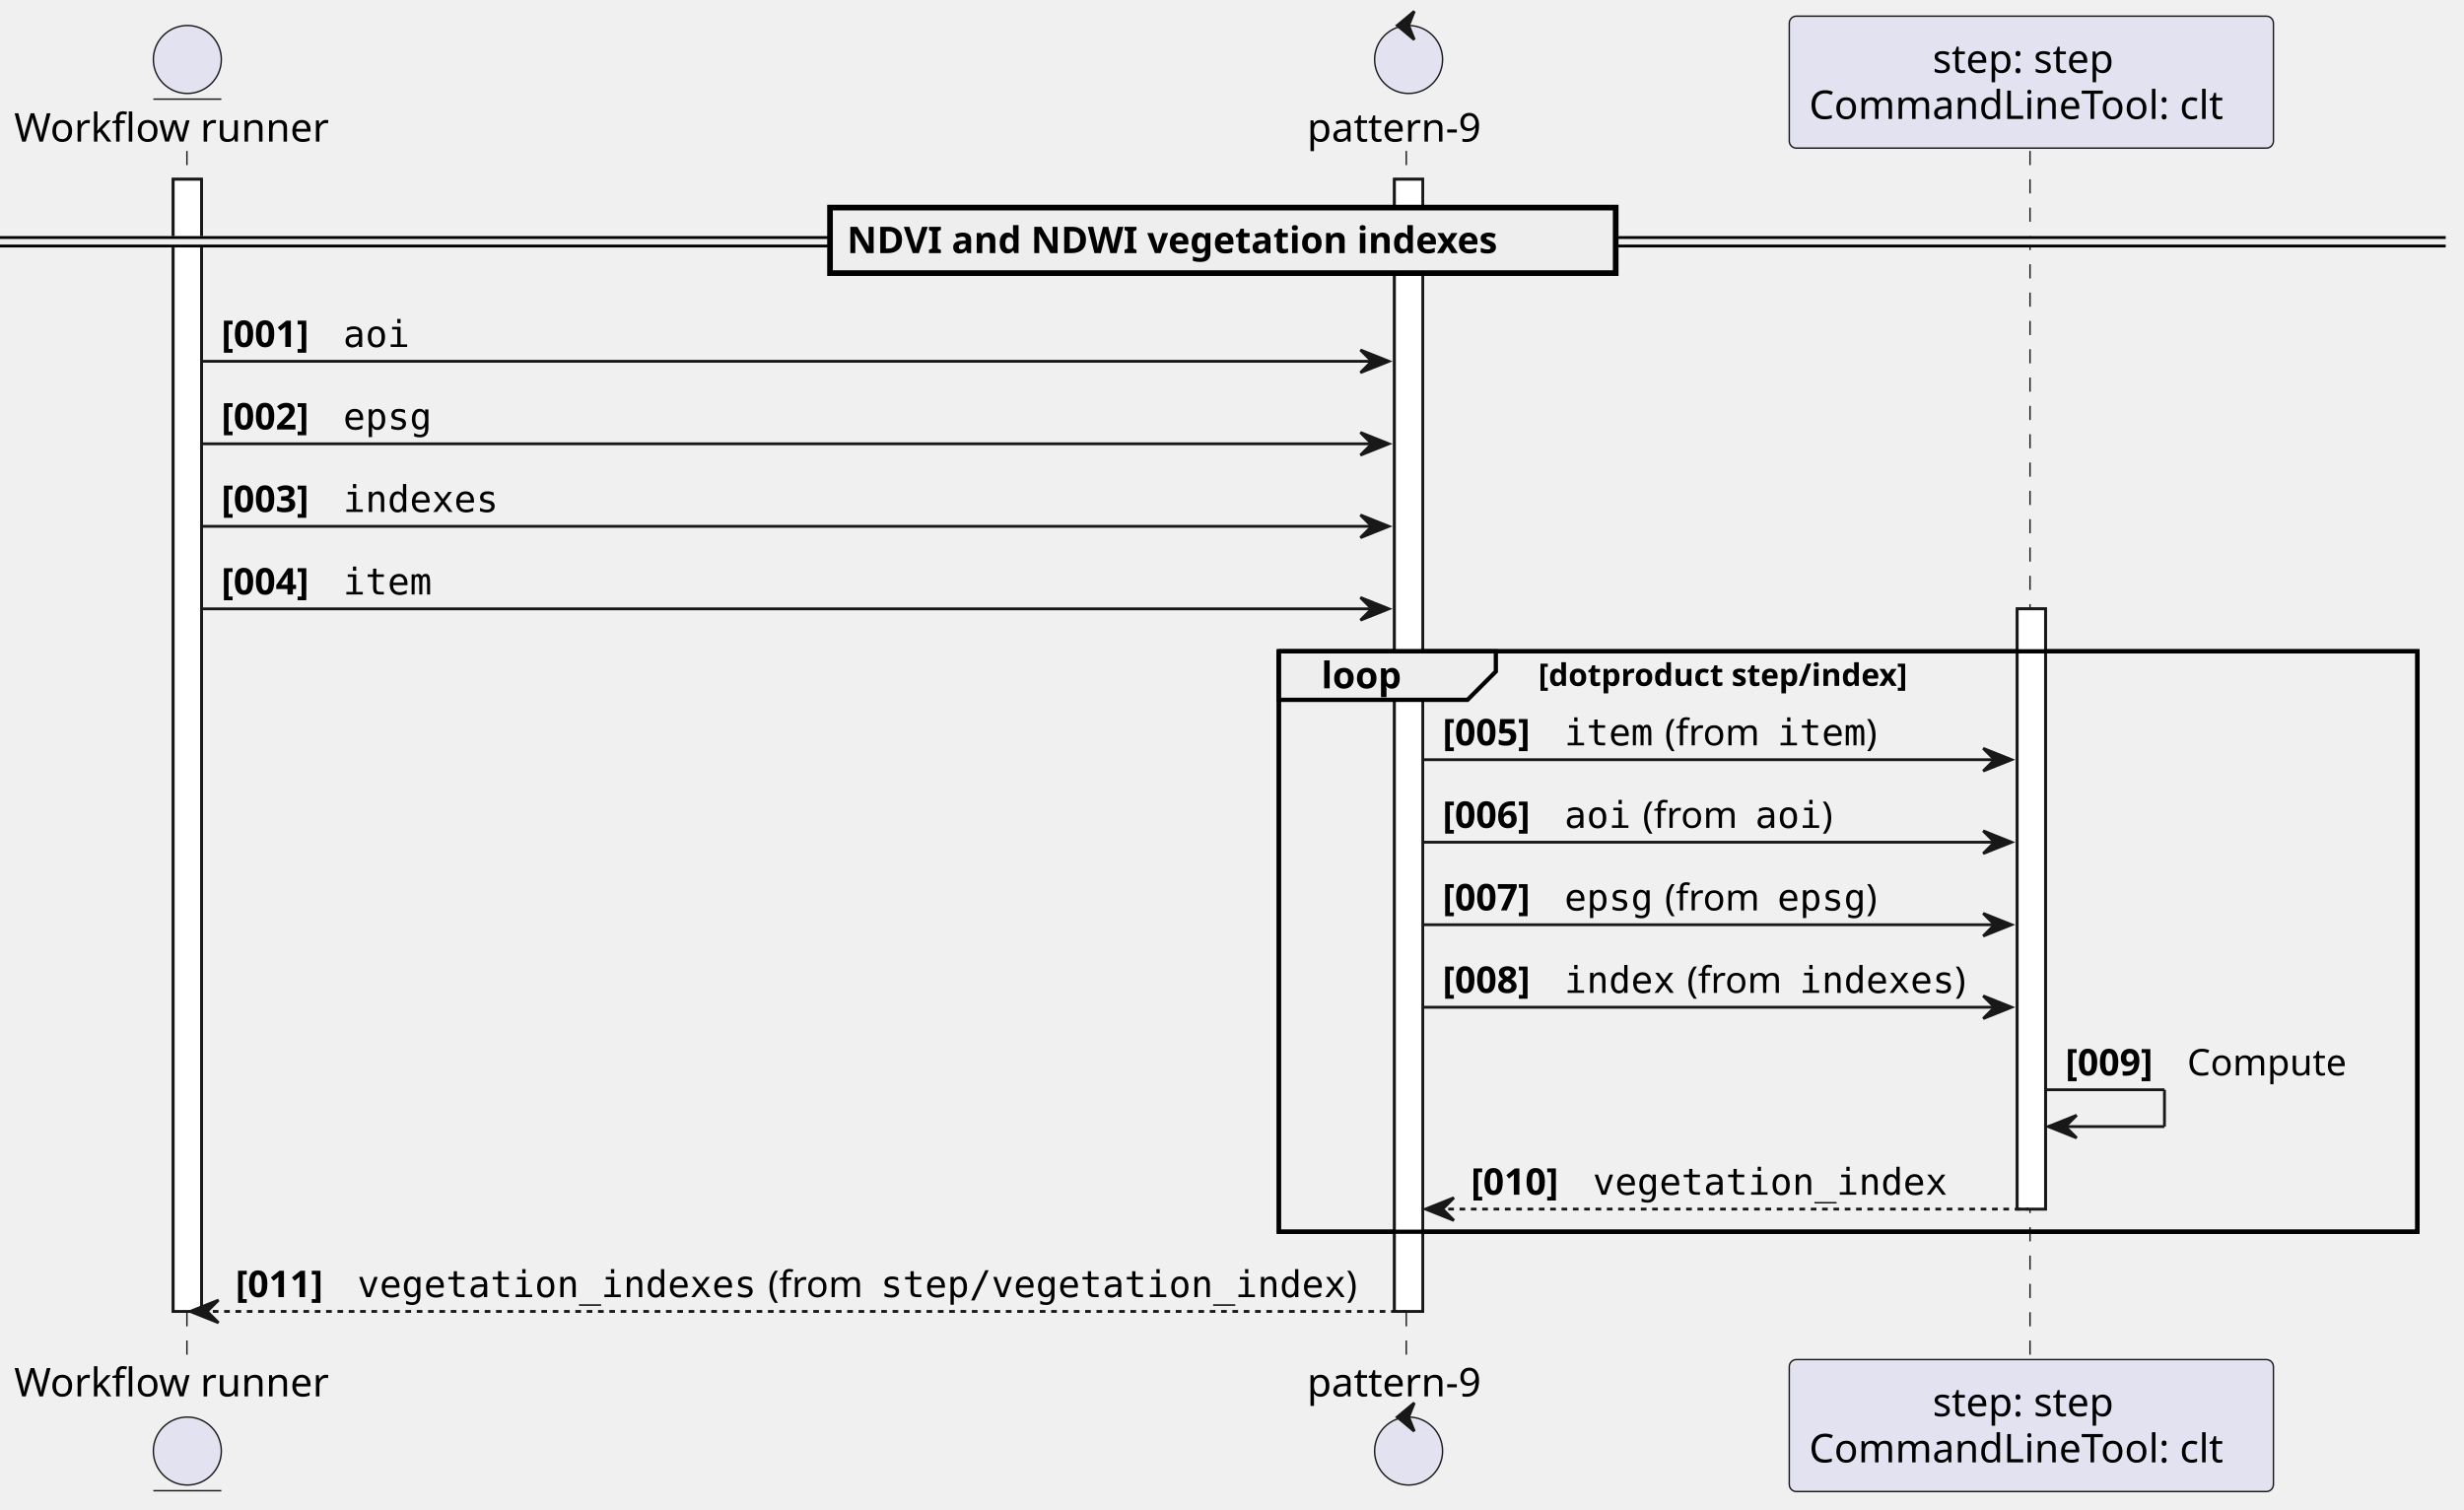
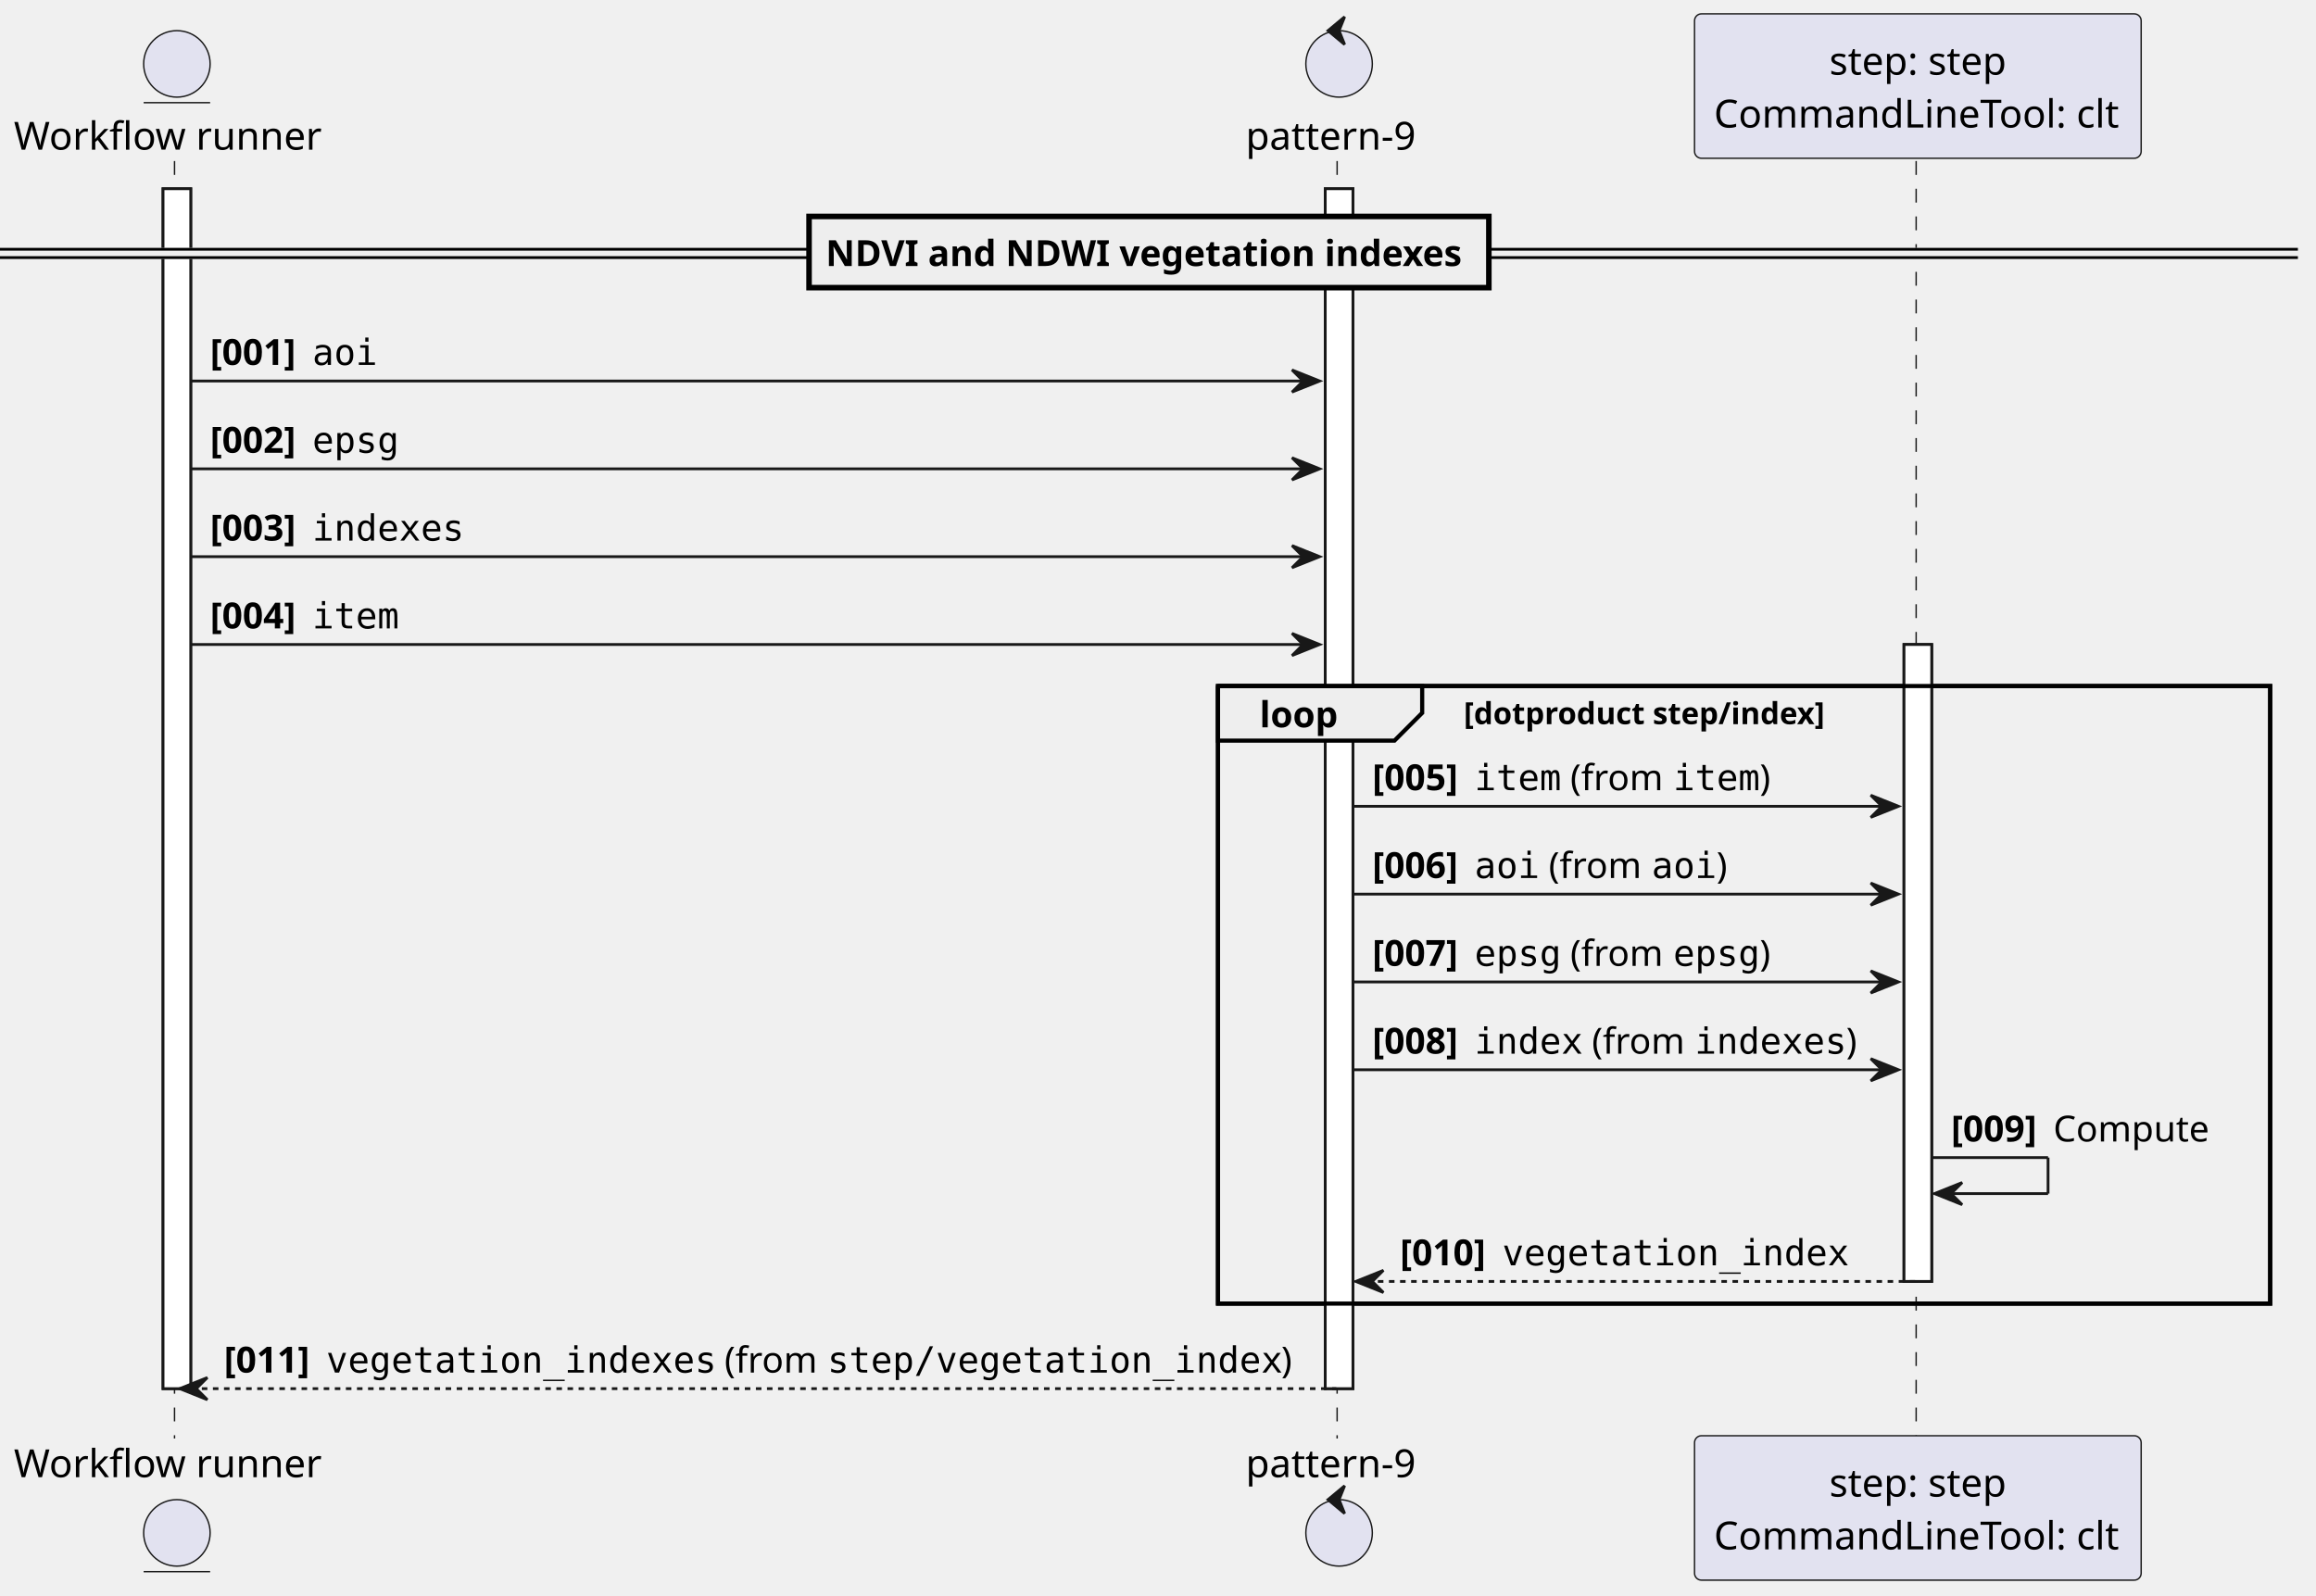
- <svg xmlns="http://www.w3.org/2000/svg" contentStyleType="text/css" data-diagram-type="SEQUENCE" height="533px" preserveAspectRatio="none" style="width:870px;height:533px;background:#FFFFFF;" version="1.1" viewBox="0 0 870 533" width="870px" zoomAndPan="magnify">
+ <svg xmlns="http://www.w3.org/2000/svg" contentStyleType="text/css" data-diagram-type="SEQUENCE" height="576px" preserveAspectRatio="none" style="width:836px;height:576px;background:#FFFFFF;" version="1.1" viewBox="0 0 836 576" width="836px" zoomAndPan="magnify">
  <defs />
  <g>
    <g>
-       <rect fill="#FFFFFF" height="399.727" style="stroke:#181818;stroke-width:1;" width="10" x="61.15" y="63.297" />
+       <rect fill="#FFFFFF" height="433.178" style="stroke:#181818;stroke-width:1;" width="10" x="58.853" y="68.136" />
    </g>
    <g>
-       <rect fill="#FFFFFF" height="399.727" style="stroke:#181818;stroke-width:1;" width="10" x="492.356" y="63.297" />
+       <rect fill="#FFFFFF" height="433.178" style="stroke:#181818;stroke-width:1;" width="10" x="478.367" y="68.136" />
    </g>
    <g>
-       <rect fill="#FFFFFF" height="211.93" style="stroke:#181818;stroke-width:1;" width="10" x="712.241" y="214.961" />
+       <rect fill="#FFFFFF" height="229.942" style="stroke:#181818;stroke-width:1;" width="10" x="687.282" y="232.666" />
    </g>
-     <rect fill="none" height="204.93" style="stroke:#000000;stroke-width:1.5;" width="402.008" x="451.533" y="229.961" />
-     <g class="participant-lifeline" data-entity-uid="part1" data-qualified-name="wfrunner" id="part1-lifeline">
-       <g>
-         <rect fill="#000000" fill-opacity="0" height="427.727" width="8" x="62.15" y="53.297" />
-         <line style="stroke:#181818;stroke-width:0.5;stroke-dasharray:5,5;" x1="66" x2="66" y1="53.297" y2="481.023" />
-       </g>
-     </g>
-     <g class="participant-lifeline" data-entity-uid="part2" data-qualified-name="pattern_9_or" id="part2-lifeline">
-       <g>
-         <rect fill="#000000" fill-opacity="0" height="427.727" width="8" x="493.356" y="53.297" />
-         <line style="stroke:#181818;stroke-width:0.5;stroke-dasharray:5,5;" x1="496.533" x2="496.533" y1="53.297" y2="481.023" />
-       </g>
-     </g>
-     <g class="participant-lifeline" data-entity-uid="part3" data-qualified-name="pattern_9_or__step" id="part3-lifeline">
-       <g>
-         <rect fill="#000000" fill-opacity="0" height="427.727" width="8" x="713.241" y="53.297" />
-         <line style="stroke:#181818;stroke-width:0.5;stroke-dasharray:5,5;" x1="716.768" x2="716.768" y1="53.297" y2="481.023" />
-       </g>
-     </g>
-     <g class="participant participant-head" data-entity-uid="part1" data-qualified-name="wfrunner" id="part1-head">
-       <text fill="#000000" font-family="sans-serif" font-size="14" lengthAdjust="spacing" textLength="116.3" x="5" y="49.995">Workflow runner</text>
-       <ellipse cx="66.15" cy="21" fill="#E2E2F0" rx="12" ry="12" style="stroke:#181818;stroke-width:0.5;" />
-       <line style="stroke:#181818;stroke-width:0.5;" x1="54.15" x2="78.15" y1="35" y2="35" />
-     </g>
-     <g class="participant participant-tail" data-entity-uid="part1" data-qualified-name="wfrunner" id="part1-tail">
-       <text fill="#000000" font-family="sans-serif" font-size="14" lengthAdjust="spacing" textLength="116.3" x="5" y="493.019">Workflow runner</text>
-       <ellipse cx="66.15" cy="512.32" fill="#E2E2F0" rx="12" ry="12" style="stroke:#181818;stroke-width:0.5;" />
-       <line style="stroke:#181818;stroke-width:0.5;" x1="54.15" x2="78.15" y1="526.32" y2="526.32" />
-     </g>
-     <g class="participant participant-head" data-entity-uid="part2" data-qualified-name="pattern_9_or" id="part2-head">
-       <text fill="#000000" font-family="sans-serif" font-size="14" lengthAdjust="spacing" textLength="65.645" x="461.533" y="49.995">pattern-9</text>
-       <ellipse cx="497.356" cy="21" fill="#E2E2F0" rx="12" ry="12" style="stroke:#181818;stroke-width:0.5;" />
-       <polygon fill="#181818" points="493.356,9,499.356,4,497.356,9,499.356,14,493.356,9" style="stroke:#181818;stroke-width:1;" />
-     </g>
-     <g class="participant participant-tail" data-entity-uid="part2" data-qualified-name="pattern_9_or" id="part2-tail">
-       <text fill="#000000" font-family="sans-serif" font-size="14" lengthAdjust="spacing" textLength="65.645" x="461.533" y="493.019">pattern-9</text>
-       <ellipse cx="497.356" cy="512.32" fill="#E2E2F0" rx="12" ry="12" style="stroke:#181818;stroke-width:0.5;" />
-       <polygon fill="#181818" points="493.356,500.32,499.356,495.32,497.356,500.32,499.356,505.32,493.356,500.32" style="stroke:#181818;stroke-width:1;" />
-     </g>
-     <g class="participant participant-head" data-entity-uid="part3" data-qualified-name="pattern_9_or__step" id="part3-head">
-       <rect fill="#E2E2F0" height="46.594" rx="2.5" ry="2.5" style="stroke:#181818;stroke-width:0.5;" width="170.946" x="631.768" y="5.703" />
-       <text fill="#000000" font-family="sans-serif" font-size="14" lengthAdjust="spacing" textLength="69.733" x="682.375" y="25.698">step: step</text>
-       <text fill="#000000" font-family="sans-serif" font-size="14" lengthAdjust="spacing" textLength="156.946" x="638.768" y="41.995">CommandLineTool: clt</text>
-     </g>
-     <g class="participant participant-tail" data-entity-uid="part3" data-qualified-name="pattern_9_or__step" id="part3-tail">
-       <rect fill="#E2E2F0" height="46.594" rx="2.5" ry="2.5" style="stroke:#181818;stroke-width:0.5;" width="170.946" x="631.768" y="480.023" />
-       <text fill="#000000" font-family="sans-serif" font-size="14" lengthAdjust="spacing" textLength="69.733" x="682.375" y="500.019">step: step</text>
-       <text fill="#000000" font-family="sans-serif" font-size="14" lengthAdjust="spacing" textLength="156.946" x="638.768" y="516.315">CommandLineTool: clt</text>
+     <rect fill="none" height="222.942" style="stroke:#000000;stroke-width:1.5;" width="379.807" x="439.658" y="247.666" />
+     <g>
+       <rect fill="#000000" fill-opacity="0" height="461.178" width="8" x="59.853" y="58.136" />
+       <line style="stroke:#181818;stroke-width:0.5;stroke-dasharray:5,5;" x1="63" x2="63" y1="58.136" y2="519.314" />
    </g>
    <g>
-       <rect fill="#FFFFFF" height="399.727" style="stroke:#181818;stroke-width:1;" width="10" x="61.15" y="63.297" />
+       <rect fill="#000000" fill-opacity="0" height="461.178" width="8" x="479.367" y="58.136" />
+       <line style="stroke:#181818;stroke-width:0.5;stroke-dasharray:5,5;" x1="482.658" x2="482.658" y1="58.136" y2="519.314" />
    </g>
    <g>
-       <rect fill="#FFFFFF" height="399.727" style="stroke:#181818;stroke-width:1;" width="10" x="492.356" y="63.297" />
+       <rect fill="#000000" fill-opacity="0" height="461.178" width="8" x="688.282" y="58.136" />
+       <line style="stroke:#181818;stroke-width:0.5;stroke-dasharray:5,5;" x1="691.67" x2="691.67" y1="58.136" y2="519.314" />
+     </g>
+     <g class="participant participant-head" data-participant="wfrunner">
+       <text fill="#000000" font-family="sans-serif" font-size="14" lengthAdjust="spacing" textLength="111.706" x="5" y="54.034">Workflow runner</text>
+       <ellipse cx="63.853" cy="23.068" fill="#E2E2F0" rx="12" ry="12" style="stroke:#181818;stroke-width:0.5;" />
+       <line style="stroke:#181818;stroke-width:0.5;" x1="51.853" x2="75.853" y1="37.068" y2="37.068" />
+     </g>
+     <g class="participant participant-tail" data-participant="wfrunner">
+       <text fill="#000000" font-family="sans-serif" font-size="14" lengthAdjust="spacing" textLength="111.706" x="5" y="533.28">Workflow runner</text>
+       <ellipse cx="63.853" cy="553.382" fill="#E2E2F0" rx="12" ry="12" style="stroke:#181818;stroke-width:0.5;" />
+       <line style="stroke:#181818;stroke-width:0.5;" x1="51.853" x2="75.853" y1="567.382" y2="567.382" />
+     </g>
+     <g class="participant participant-head" data-participant="pattern_9_or">
+       <text fill="#000000" font-family="sans-serif" font-size="14" lengthAdjust="spacing" textLength="61.418" x="449.658" y="54.034">pattern-9</text>
+       <ellipse cx="483.367" cy="23.068" fill="#E2E2F0" rx="12" ry="12" style="stroke:#181818;stroke-width:0.5;" />
+       <polygon fill="#181818" points="479.367,11.068,485.367,6.068,483.367,11.068,485.367,16.068,479.367,11.068" style="stroke:#181818;stroke-width:1;" />
+     </g>
+     <g class="participant participant-tail" data-participant="pattern_9_or">
+       <text fill="#000000" font-family="sans-serif" font-size="14" lengthAdjust="spacing" textLength="61.418" x="449.658" y="533.28">pattern-9</text>
+       <ellipse cx="483.367" cy="553.382" fill="#E2E2F0" rx="12" ry="12" style="stroke:#181818;stroke-width:0.5;" />
+       <polygon fill="#181818" points="479.367,541.382,485.367,536.382,483.367,541.382,485.367,546.382,479.367,541.382" style="stroke:#181818;stroke-width:1;" />
+     </g>
+     <g class="participant participant-head" data-participant="pattern_9_or__step">
+       <rect fill="#E2E2F0" height="52.136" rx="2.5" ry="2.5" style="stroke:#181818;stroke-width:0.5;" width="161.223" x="611.67" y="5" />
+       <text fill="#000000" font-family="sans-serif" font-size="14" lengthAdjust="spacing" textLength="63.924" x="660.32" y="26.966">step: step</text>
+       <text fill="#000000" font-family="sans-serif" font-size="14" lengthAdjust="spacing" textLength="147.223" x="618.67" y="46.034">CommandLineTool: clt</text>
+     </g>
+     <g class="participant participant-tail" data-participant="pattern_9_or__step">
+       <rect fill="#E2E2F0" height="52.136" rx="2.5" ry="2.5" style="stroke:#181818;stroke-width:0.5;" width="161.223" x="611.67" y="518.314" />
+       <text fill="#000000" font-family="sans-serif" font-size="14" lengthAdjust="spacing" textLength="63.924" x="660.32" y="540.28">step: step</text>
+       <text fill="#000000" font-family="sans-serif" font-size="14" lengthAdjust="spacing" textLength="147.223" x="618.67" y="559.348">CommandLineTool: clt</text>
    </g>
    <g>
-       <rect fill="#FFFFFF" height="211.93" style="stroke:#181818;stroke-width:1;" width="10" x="712.241" y="214.961" />
+       <rect fill="#FFFFFF" height="433.178" style="stroke:#181818;stroke-width:1;" width="10" x="58.853" y="68.136" />
    </g>
-     <rect fill="#EEEEEE" height="3" style="stroke:#EEEEEE;stroke-width:1;" width="863.541" x="0" y="83.863" />
-     <line style="stroke:#000000;stroke-width:1;" x1="0" x2="863.541" y1="83.863" y2="83.863" />
-     <line style="stroke:#000000;stroke-width:1;" x1="0" x2="863.541" y1="86.863" y2="86.863" />
-     <rect fill="#EEEEEE" height="23.133" style="stroke:#000000;stroke-width:2;" width="277.409" x="293.066" y="73.297" />
-     <text fill="#000000" font-family="sans-serif" font-size="13" font-weight="bold" lengthAdjust="spacing" textLength="258.883" x="299.066" y="89.364">NDVI and NDWI vegetation indexes</text>
-     <g class="message" data-entity-1="part1" data-entity-2="part2" id="msg1">
-       <polygon fill="#181818" points="480.356,123.562,490.356,127.562,480.356,131.562,484.356,127.562" style="stroke:#181818;stroke-width:1;" />
-       <line style="stroke:#181818;stroke-width:1;" x1="71.15" x2="486.356" y1="127.562" y2="127.562" />
-       <text fill="#000000" font-family="sans-serif" font-size="13" font-weight="bold" lengthAdjust="spacing" textLength="39.019" x="78.15" y="122.497">[001]</text>
-       <text fill="#000000" font-family="monospace" font-size="13" lengthAdjust="spacing" textLength="23.48" x="121.169" y="122.497">aoi</text>
+     <g>
+       <rect fill="#FFFFFF" height="433.178" style="stroke:#181818;stroke-width:1;" width="10" x="478.367" y="68.136" />
    </g>
-     <g class="message" data-entity-1="part1" data-entity-2="part2" id="msg2">
-       <polygon fill="#181818" points="480.356,152.695,490.356,156.695,480.356,160.695,484.356,156.695" style="stroke:#181818;stroke-width:1;" />
-       <line style="stroke:#181818;stroke-width:1;" x1="71.15" x2="486.356" y1="156.695" y2="156.695" />
-       <text fill="#000000" font-family="sans-serif" font-size="13" font-weight="bold" lengthAdjust="spacing" textLength="39.019" x="78.15" y="151.629">[002]</text>
-       <text fill="#000000" font-family="monospace" font-size="13" lengthAdjust="spacing" textLength="31.307" x="121.169" y="151.629">epsg</text>
+     <g>
+       <rect fill="#FFFFFF" height="229.942" style="stroke:#181818;stroke-width:1;" width="10" x="687.282" y="232.666" />
    </g>
-     <g class="message" data-entity-1="part1" data-entity-2="part2" id="msg3">
-       <polygon fill="#181818" points="480.356,181.828,490.356,185.828,480.356,189.828,484.356,185.828" style="stroke:#181818;stroke-width:1;" />
-       <line style="stroke:#181818;stroke-width:1;" x1="71.15" x2="486.356" y1="185.828" y2="185.828" />
-       <text fill="#000000" font-family="sans-serif" font-size="13" font-weight="bold" lengthAdjust="spacing" textLength="39.019" x="78.15" y="180.762">[003]</text>
-       <text fill="#000000" font-family="monospace" font-size="13" lengthAdjust="spacing" textLength="54.787" x="121.169" y="180.762">indexes</text>
+     <rect fill="#EEEEEE" height="3" style="stroke:#EEEEEE;stroke-width:1;" width="829.465" x="0" y="89.989" />
+     <line style="stroke:#000000;stroke-width:1;" x1="0" x2="829.465" y1="89.989" y2="89.989" />
+     <line style="stroke:#000000;stroke-width:1;" x1="0" x2="829.465" y1="92.989" y2="92.989" />
+     <rect fill="#EEEEEE" height="25.706" style="stroke:#000000;stroke-width:2;" width="245.387" x="292.039" y="78.136" />
+     <text fill="#000000" font-family="sans-serif" font-size="13" font-weight="bold" lengthAdjust="spacing" textLength="228.007" x="298.039" y="96.033">NDVI and NDWI vegetation indexes</text>
+     <g class="message" data-participant-1="wfrunner" data-participant-2="pattern_9_or">
+       <polygon fill="#181818" points="466.367,133.548,476.367,137.548,466.367,141.548,470.367,137.548" style="stroke:#181818;stroke-width:1;" />
+       <line style="stroke:#181818;stroke-width:1;" x1="68.853" x2="472.367" y1="137.548" y2="137.548" />
+       <text fill="#000000" font-family="sans-serif" font-size="13" font-weight="bold" lengthAdjust="spacing" textLength="32.893" x="75.853" y="131.739">[001]</text>
+       <text fill="#000000" font-family="monospace" font-size="13" lengthAdjust="spacing" textLength="23.4" x="112.746" y="131.739">aoi</text>
    </g>
-     <g class="message" data-entity-1="part1" data-entity-2="part2" id="msg4">
-       <polygon fill="#181818" points="480.356,210.961,490.356,214.961,480.356,218.961,484.356,214.961" style="stroke:#181818;stroke-width:1;" />
-       <line style="stroke:#181818;stroke-width:1;" x1="71.15" x2="486.356" y1="214.961" y2="214.961" />
-       <text fill="#000000" font-family="sans-serif" font-size="13" font-weight="bold" lengthAdjust="spacing" textLength="39.019" x="78.15" y="209.895">[004]</text>
-       <text fill="#000000" font-family="monospace" font-size="13" lengthAdjust="spacing" textLength="31.307" x="121.169" y="209.895">item</text>
+     <g class="message" data-participant-1="wfrunner" data-participant-2="pattern_9_or">
+       <polygon fill="#181818" points="466.367,165.254,476.367,169.254,466.367,173.254,470.367,169.254" style="stroke:#181818;stroke-width:1;" />
+       <line style="stroke:#181818;stroke-width:1;" x1="68.853" x2="472.367" y1="169.254" y2="169.254" />
+       <text fill="#000000" font-family="sans-serif" font-size="13" font-weight="bold" lengthAdjust="spacing" textLength="32.893" x="75.853" y="163.445">[002]</text>
+       <text fill="#000000" font-family="monospace" font-size="13" lengthAdjust="spacing" textLength="31.2" x="112.746" y="163.445">epsg</text>
    </g>
-     <path d="M451.533,229.961 L528.157,229.961 L528.157,237.094 L518.157,247.094 L451.533,247.094 L451.533,229.961" fill="#EEEEEE" style="stroke:#000000;stroke-width:1.5;" />
-     <rect fill="none" height="204.93" style="stroke:#000000;stroke-width:1.5;" width="402.008" x="451.533" y="229.961" />
-     <text fill="#000000" font-family="sans-serif" font-size="13" font-weight="bold" lengthAdjust="spacing" textLength="31.624" x="466.533" y="243.028">loop</text>
-     <text fill="#000000" font-family="sans-serif" font-size="11" font-weight="bold" lengthAdjust="spacing" textLength="148.102" x="543.157" y="242.171">[dotproduct step/index]</text>
-     <g class="message" data-entity-1="part2" data-entity-2="part3" id="msg5">
-       <polygon fill="#181818" points="700.241,264.227,710.241,268.227,700.241,272.227,704.241,268.227" style="stroke:#181818;stroke-width:1;" />
-       <line style="stroke:#181818;stroke-width:1;" x1="502.356" x2="706.241" y1="268.227" y2="268.227" />
-       <text fill="#000000" font-family="sans-serif" font-size="13" font-weight="bold" lengthAdjust="spacing" textLength="39.019" x="509.356" y="263.161">[005]</text>
-       <text fill="#000000" font-family="monospace" font-size="13" lengthAdjust="spacing" textLength="31.307" x="552.375" y="263.161">item</text>
-       <text fill="#000000" font-family="sans-serif" font-size="13" lengthAdjust="spacing" textLength="35.61" x="587.813" y="263.161">(from</text>
-       <text fill="#000000" font-family="monospace" font-size="13" lengthAdjust="spacing" textLength="31.307" x="627.556" y="263.161">item</text>
-       <text fill="#000000" font-family="sans-serif" font-size="13" lengthAdjust="spacing" textLength="5.072" x="658.863" y="263.161">)</text>
+     <g class="message" data-participant-1="wfrunner" data-participant-2="pattern_9_or">
+       <polygon fill="#181818" points="466.367,196.96,476.367,200.96,466.367,204.96,470.367,200.96" style="stroke:#181818;stroke-width:1;" />
+       <line style="stroke:#181818;stroke-width:1;" x1="68.853" x2="472.367" y1="200.96" y2="200.96" />
+       <text fill="#000000" font-family="sans-serif" font-size="13" font-weight="bold" lengthAdjust="spacing" textLength="32.893" x="75.853" y="195.151">[003]</text>
+       <text fill="#000000" font-family="monospace" font-size="13" lengthAdjust="spacing" textLength="54.6" x="112.746" y="195.151">indexes</text>
    </g>
-     <g class="message" data-entity-1="part2" data-entity-2="part3" id="msg6">
-       <polygon fill="#181818" points="700.241,293.359,710.241,297.359,700.241,301.359,704.241,297.359" style="stroke:#181818;stroke-width:1;" />
-       <line style="stroke:#181818;stroke-width:1;" x1="502.356" x2="706.241" y1="297.359" y2="297.359" />
-       <text fill="#000000" font-family="sans-serif" font-size="13" font-weight="bold" lengthAdjust="spacing" textLength="39.019" x="509.356" y="292.293">[006]</text>
-       <text fill="#000000" font-family="monospace" font-size="13" lengthAdjust="spacing" textLength="23.48" x="552.375" y="292.293">aoi</text>
-       <text fill="#000000" font-family="sans-serif" font-size="13" lengthAdjust="spacing" textLength="35.61" x="579.987" y="292.293">(from</text>
-       <text fill="#000000" font-family="monospace" font-size="13" lengthAdjust="spacing" textLength="23.48" x="619.73" y="292.293">aoi</text>
-       <text fill="#000000" font-family="sans-serif" font-size="13" lengthAdjust="spacing" textLength="5.072" x="643.21" y="292.293">)</text>
+     <g class="message" data-participant-1="wfrunner" data-participant-2="pattern_9_or">
+       <polygon fill="#181818" points="466.367,228.666,476.367,232.666,466.367,236.666,470.367,232.666" style="stroke:#181818;stroke-width:1;" />
+       <line style="stroke:#181818;stroke-width:1;" x1="68.853" x2="472.367" y1="232.666" y2="232.666" />
+       <text fill="#000000" font-family="sans-serif" font-size="13" font-weight="bold" lengthAdjust="spacing" textLength="32.893" x="75.853" y="226.857">[004]</text>
+       <text fill="#000000" font-family="monospace" font-size="13" lengthAdjust="spacing" textLength="31.2" x="112.746" y="226.857">item</text>
    </g>
-     <g class="message" data-entity-1="part2" data-entity-2="part3" id="msg7">
-       <polygon fill="#181818" points="700.241,322.492,710.241,326.492,700.241,330.492,704.241,326.492" style="stroke:#181818;stroke-width:1;" />
-       <line style="stroke:#181818;stroke-width:1;" x1="502.356" x2="706.241" y1="326.492" y2="326.492" />
-       <text fill="#000000" font-family="sans-serif" font-size="13" font-weight="bold" lengthAdjust="spacing" textLength="39.019" x="509.356" y="321.426">[007]</text>
-       <text fill="#000000" font-family="monospace" font-size="13" lengthAdjust="spacing" textLength="31.307" x="552.375" y="321.426">epsg</text>
-       <text fill="#000000" font-family="sans-serif" font-size="13" lengthAdjust="spacing" textLength="35.61" x="587.813" y="321.426">(from</text>
-       <text fill="#000000" font-family="monospace" font-size="13" lengthAdjust="spacing" textLength="31.307" x="627.556" y="321.426">epsg</text>
-       <text fill="#000000" font-family="sans-serif" font-size="13" lengthAdjust="spacing" textLength="5.072" x="658.863" y="321.426">)</text>
+     <path d="M439.658,247.666 L513.362,247.666 L513.362,257.372 L503.362,267.372 L439.658,267.372 L439.658,247.666" fill="#EEEEEE" style="stroke:#000000;stroke-width:1.5;" />
+     <rect fill="none" height="222.942" style="stroke:#000000;stroke-width:1.5;" width="379.807" x="439.658" y="247.666" />
+     <text fill="#000000" font-family="sans-serif" font-size="13" font-weight="bold" lengthAdjust="spacing" textLength="28.704" x="454.658" y="262.563">loop</text>
+     <text fill="#000000" font-family="sans-serif" font-size="11" font-weight="bold" lengthAdjust="spacing" textLength="130.553" x="528.362" y="261.425">[dotproduct step/index]</text>
+     <g class="message" data-participant-1="pattern_9_or" data-participant-2="pattern_9_or__step">
+       <polygon fill="#181818" points="675.282,287.078,685.282,291.078,675.282,295.078,679.282,291.078" style="stroke:#181818;stroke-width:1;" />
+       <line style="stroke:#181818;stroke-width:1;" x1="488.367" x2="681.282" y1="291.078" y2="291.078" />
+       <text fill="#000000" font-family="sans-serif" font-size="13" font-weight="bold" lengthAdjust="spacing" textLength="32.893" x="495.367" y="285.269">[005]</text>
+       <text fill="#000000" font-family="monospace" font-size="13" lengthAdjust="spacing" textLength="31.2" x="532.26" y="285.269">item</text>
+       <text fill="#000000" font-family="sans-serif" font-size="13" lengthAdjust="spacing" textLength="33.761" x="566.841" y="285.269">(from</text>
+       <text fill="#000000" font-family="monospace" font-size="13" lengthAdjust="spacing" textLength="31.2" x="603.982" y="285.269">item</text>
+       <text fill="#000000" font-family="sans-serif" font-size="13" lengthAdjust="spacing" textLength="3.9" x="635.182" y="285.269">)</text>
    </g>
-     <g class="message" data-entity-1="part2" data-entity-2="part3" id="msg8">
-       <polygon fill="#181818" points="700.241,351.625,710.241,355.625,700.241,359.625,704.241,355.625" style="stroke:#181818;stroke-width:1;" />
-       <line style="stroke:#181818;stroke-width:1;" x1="502.356" x2="706.241" y1="355.625" y2="355.625" />
-       <text fill="#000000" font-family="sans-serif" font-size="13" font-weight="bold" lengthAdjust="spacing" textLength="39.019" x="509.356" y="350.559">[008]</text>
-       <text fill="#000000" font-family="monospace" font-size="13" lengthAdjust="spacing" textLength="39.133" x="552.375" y="350.559">index</text>
-       <text fill="#000000" font-family="sans-serif" font-size="13" lengthAdjust="spacing" textLength="35.61" x="595.64" y="350.559">(from</text>
-       <text fill="#000000" font-family="monospace" font-size="13" lengthAdjust="spacing" textLength="54.787" x="635.383" y="350.559">indexes</text>
-       <text fill="#000000" font-family="sans-serif" font-size="13" lengthAdjust="spacing" textLength="5.072" x="690.169" y="350.559">)</text>
+     <g class="message" data-participant-1="pattern_9_or" data-participant-2="pattern_9_or__step">
+       <polygon fill="#181818" points="675.282,318.784,685.282,322.784,675.282,326.784,679.282,322.784" style="stroke:#181818;stroke-width:1;" />
+       <line style="stroke:#181818;stroke-width:1;" x1="488.367" x2="681.282" y1="322.784" y2="322.784" />
+       <text fill="#000000" font-family="sans-serif" font-size="13" font-weight="bold" lengthAdjust="spacing" textLength="32.893" x="495.367" y="316.975">[006]</text>
+       <text fill="#000000" font-family="monospace" font-size="13" lengthAdjust="spacing" textLength="23.4" x="532.26" y="316.975">aoi</text>
+       <text fill="#000000" font-family="sans-serif" font-size="13" lengthAdjust="spacing" textLength="33.761" x="559.04" y="316.975">(from</text>
+       <text fill="#000000" font-family="monospace" font-size="13" lengthAdjust="spacing" textLength="23.4" x="596.182" y="316.975">aoi</text>
+       <text fill="#000000" font-family="sans-serif" font-size="13" lengthAdjust="spacing" textLength="3.9" x="619.582" y="316.975">)</text>
    </g>
-     <g class="message" data-entity-1="part3" data-entity-2="part3" id="msg9">
-       <line style="stroke:#181818;stroke-width:1;" x1="722.241" x2="764.241" y1="384.758" y2="384.758" />
-       <line style="stroke:#181818;stroke-width:1;" x1="764.241" x2="764.241" y1="384.758" y2="397.758" />
-       <line style="stroke:#181818;stroke-width:1;" x1="723.241" x2="764.241" y1="397.758" y2="397.758" />
-       <polygon fill="#181818" points="733.241,393.758,723.241,397.758,733.241,401.758,729.241,397.758" style="stroke:#181818;stroke-width:1;" />
-       <text fill="#000000" font-family="sans-serif" font-size="13" font-weight="bold" lengthAdjust="spacing" textLength="39.019" x="729.241" y="379.692">[009]</text>
-       <text fill="#000000" font-family="sans-serif" font-size="13" lengthAdjust="spacing" textLength="59.281" x="772.26" y="379.692">Compute</text>
+     <g class="message" data-participant-1="pattern_9_or" data-participant-2="pattern_9_or__step">
+       <polygon fill="#181818" points="675.282,350.49,685.282,354.49,675.282,358.49,679.282,354.49" style="stroke:#181818;stroke-width:1;" />
+       <line style="stroke:#181818;stroke-width:1;" x1="488.367" x2="681.282" y1="354.49" y2="354.49" />
+       <text fill="#000000" font-family="sans-serif" font-size="13" font-weight="bold" lengthAdjust="spacing" textLength="32.893" x="495.367" y="348.681">[007]</text>
+       <text fill="#000000" font-family="monospace" font-size="13" lengthAdjust="spacing" textLength="31.2" x="532.26" y="348.681">epsg</text>
+       <text fill="#000000" font-family="sans-serif" font-size="13" lengthAdjust="spacing" textLength="33.761" x="566.841" y="348.681">(from</text>
+       <text fill="#000000" font-family="monospace" font-size="13" lengthAdjust="spacing" textLength="31.2" x="603.982" y="348.681">epsg</text>
+       <text fill="#000000" font-family="sans-serif" font-size="13" lengthAdjust="spacing" textLength="3.9" x="635.182" y="348.681">)</text>
    </g>
-     <g class="message" data-entity-1="part3" data-entity-2="part2" id="msg10">
-       <polygon fill="#181818" points="513.356,422.891,503.356,426.891,513.356,430.891,509.356,426.891" style="stroke:#181818;stroke-width:1;" />
-       <line style="stroke:#181818;stroke-width:1;stroke-dasharray:2,2;" x1="507.356" x2="716.241" y1="426.891" y2="426.891" />
-       <text fill="#000000" font-family="sans-serif" font-size="13" font-weight="bold" lengthAdjust="spacing" textLength="39.019" x="519.356" y="421.825">[010]</text>
-       <text fill="#000000" font-family="monospace" font-size="13" lengthAdjust="spacing" textLength="125.227" x="562.375" y="421.825">vegetation_index</text>
+     <g class="message" data-participant-1="pattern_9_or" data-participant-2="pattern_9_or__step">
+       <polygon fill="#181818" points="675.282,382.196,685.282,386.196,675.282,390.196,679.282,386.196" style="stroke:#181818;stroke-width:1;" />
+       <line style="stroke:#181818;stroke-width:1;" x1="488.367" x2="681.282" y1="386.196" y2="386.196" />
+       <text fill="#000000" font-family="sans-serif" font-size="13" font-weight="bold" lengthAdjust="spacing" textLength="32.893" x="495.367" y="380.387">[008]</text>
+       <text fill="#000000" font-family="monospace" font-size="13" lengthAdjust="spacing" textLength="39" x="532.26" y="380.387">index</text>
+       <text fill="#000000" font-family="sans-serif" font-size="13" lengthAdjust="spacing" textLength="33.761" x="574.64" y="380.387">(from</text>
+       <text fill="#000000" font-family="monospace" font-size="13" lengthAdjust="spacing" textLength="54.6" x="611.782" y="380.387">indexes</text>
+       <text fill="#000000" font-family="sans-serif" font-size="13" lengthAdjust="spacing" textLength="3.9" x="666.382" y="380.387">)</text>
    </g>
-     <g class="message" data-entity-1="part2" data-entity-2="part1" id="msg11">
-       <polygon fill="#181818" points="77.15,459.023,67.15,463.023,77.15,467.023,73.15,463.023" style="stroke:#181818;stroke-width:1;" />
-       <line style="stroke:#181818;stroke-width:1;stroke-dasharray:2,2;" x1="71.15" x2="496.356" y1="463.023" y2="463.023" />
-       <text fill="#000000" font-family="sans-serif" font-size="13" font-weight="bold" lengthAdjust="spacing" textLength="39.019" x="83.15" y="457.957">[011]</text>
-       <text fill="#000000" font-family="monospace" font-size="13" lengthAdjust="spacing" textLength="140.88" x="126.169" y="457.957">vegetation_indexes</text>
-       <text fill="#000000" font-family="sans-serif" font-size="13" lengthAdjust="spacing" textLength="35.61" x="271.181" y="457.957">(from</text>
-       <text fill="#000000" font-family="monospace" font-size="13" lengthAdjust="spacing" textLength="164.36" x="310.924" y="457.957">step/vegetation_index</text>
-       <text fill="#000000" font-family="sans-serif" font-size="13" lengthAdjust="spacing" textLength="5.072" x="475.284" y="457.957">)</text>
+     <g class="message" data-participant-1="pattern_9_or__step" data-participant-2="pattern_9_or__step">
+       <line style="stroke:#181818;stroke-width:1;" x1="697.282" x2="739.282" y1="417.902" y2="417.902" />
+       <line style="stroke:#181818;stroke-width:1;" x1="739.282" x2="739.282" y1="417.902" y2="430.902" />
+       <line style="stroke:#181818;stroke-width:1;" x1="698.282" x2="739.282" y1="430.902" y2="430.902" />
+       <polygon fill="#181818" points="708.282,426.902,698.282,430.902,708.282,434.902,704.282,430.902" style="stroke:#181818;stroke-width:1;" />
+       <text fill="#000000" font-family="sans-serif" font-size="13" font-weight="bold" lengthAdjust="spacing" textLength="32.893" x="704.282" y="412.093">[009]</text>
+       <text fill="#000000" font-family="sans-serif" font-size="13" lengthAdjust="spacing" textLength="56.29" x="741.175" y="412.093">Compute</text>
+     </g>
+     <g class="message" data-participant-1="pattern_9_or__step" data-participant-2="pattern_9_or">
+       <polygon fill="#181818" points="499.367,458.608,489.367,462.608,499.367,466.608,495.367,462.608" style="stroke:#181818;stroke-width:1;" />
+       <line style="stroke:#181818;stroke-width:1;stroke-dasharray:2,2;" x1="493.367" x2="691.282" y1="462.608" y2="462.608" />
+       <text fill="#000000" font-family="sans-serif" font-size="13" font-weight="bold" lengthAdjust="spacing" textLength="32.893" x="505.367" y="456.799">[010]</text>
+       <text fill="#000000" font-family="monospace" font-size="13" lengthAdjust="spacing" textLength="124.8" x="542.26" y="456.799">vegetation_index</text>
+     </g>
+     <g class="message" data-participant-1="pattern_9_or" data-participant-2="wfrunner">
+       <polygon fill="#181818" points="74.853,497.314,64.853,501.314,74.853,505.314,70.853,501.314" style="stroke:#181818;stroke-width:1;" />
+       <line style="stroke:#181818;stroke-width:1;stroke-dasharray:2,2;" x1="68.853" x2="482.367" y1="501.314" y2="501.314" />
+       <text fill="#000000" font-family="sans-serif" font-size="13" font-weight="bold" lengthAdjust="spacing" textLength="32.893" x="80.853" y="495.505">[011]</text>
+       <text fill="#000000" font-family="monospace" font-size="13" lengthAdjust="spacing" textLength="140.4" x="117.746" y="495.505">vegetation_indexes</text>
+       <text fill="#000000" font-family="sans-serif" font-size="13" lengthAdjust="spacing" textLength="33.761" x="261.526" y="495.505">(from</text>
+       <text fill="#000000" font-family="monospace" font-size="13" lengthAdjust="spacing" textLength="163.8" x="298.667" y="495.505">step/vegetation_index</text>
+       <text fill="#000000" font-family="sans-serif" font-size="13" lengthAdjust="spacing" textLength="3.9" x="462.467" y="495.505">)</text>
    </g>
  </g>
</svg>
